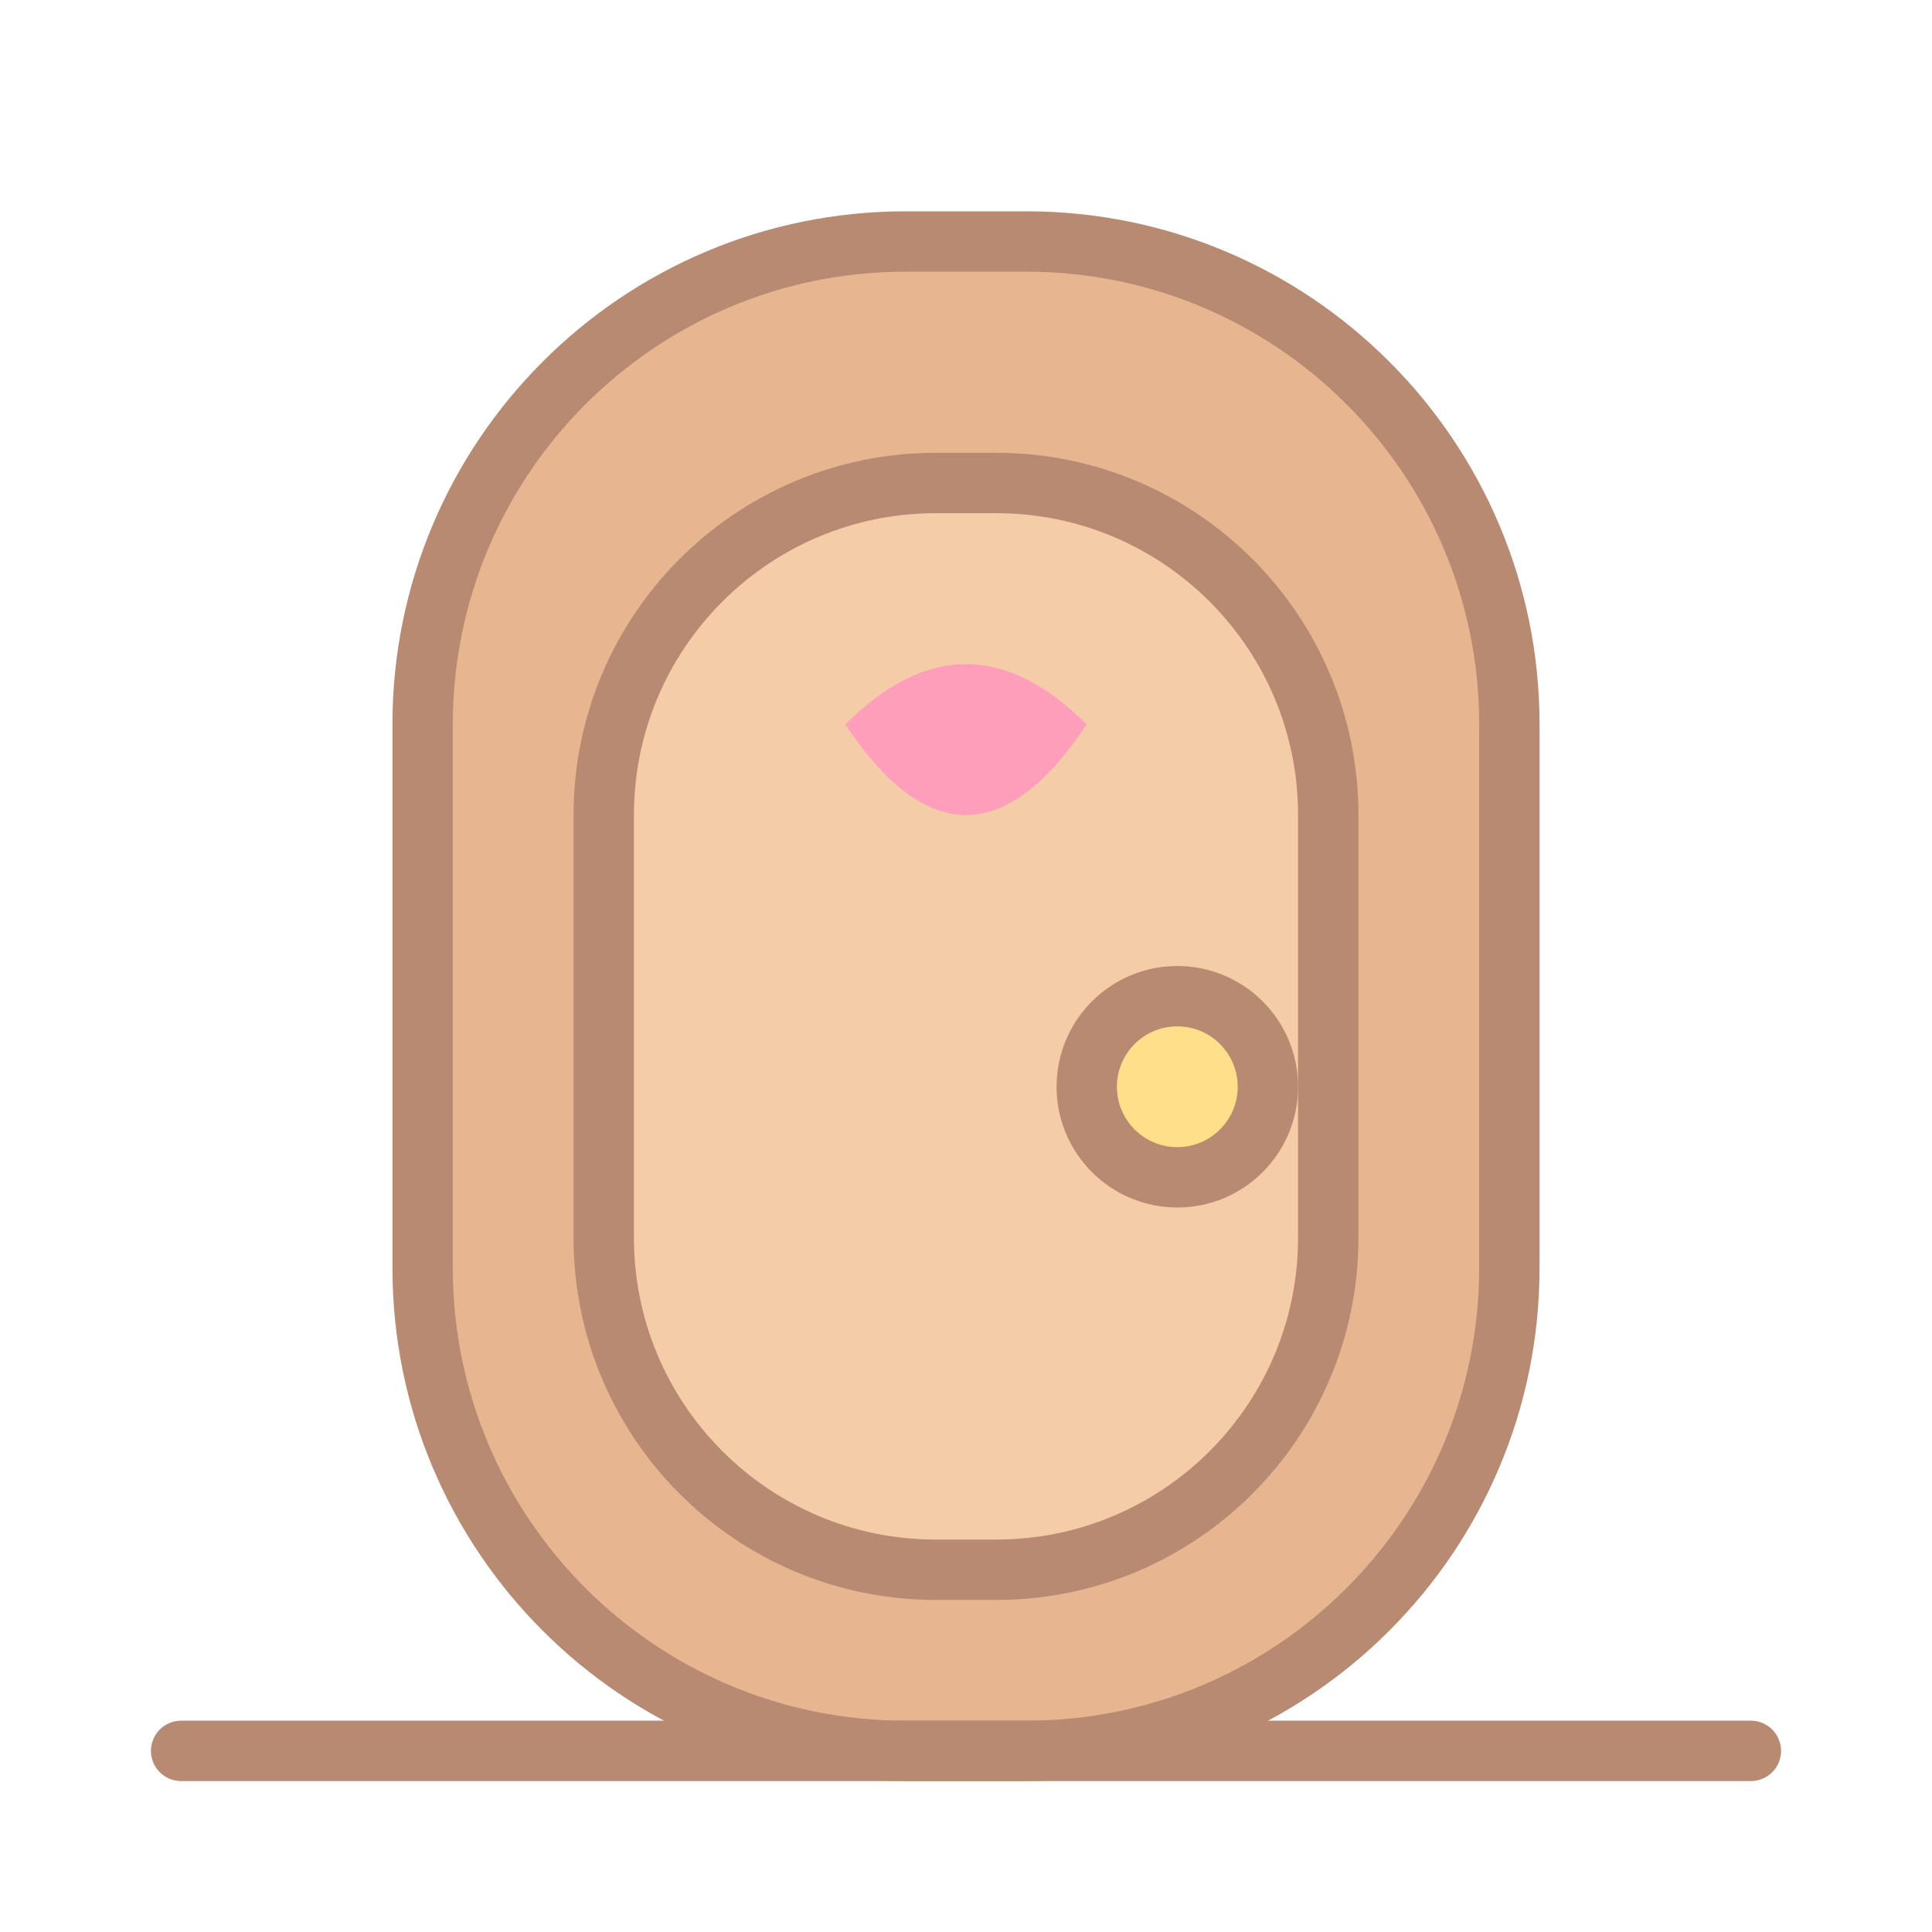
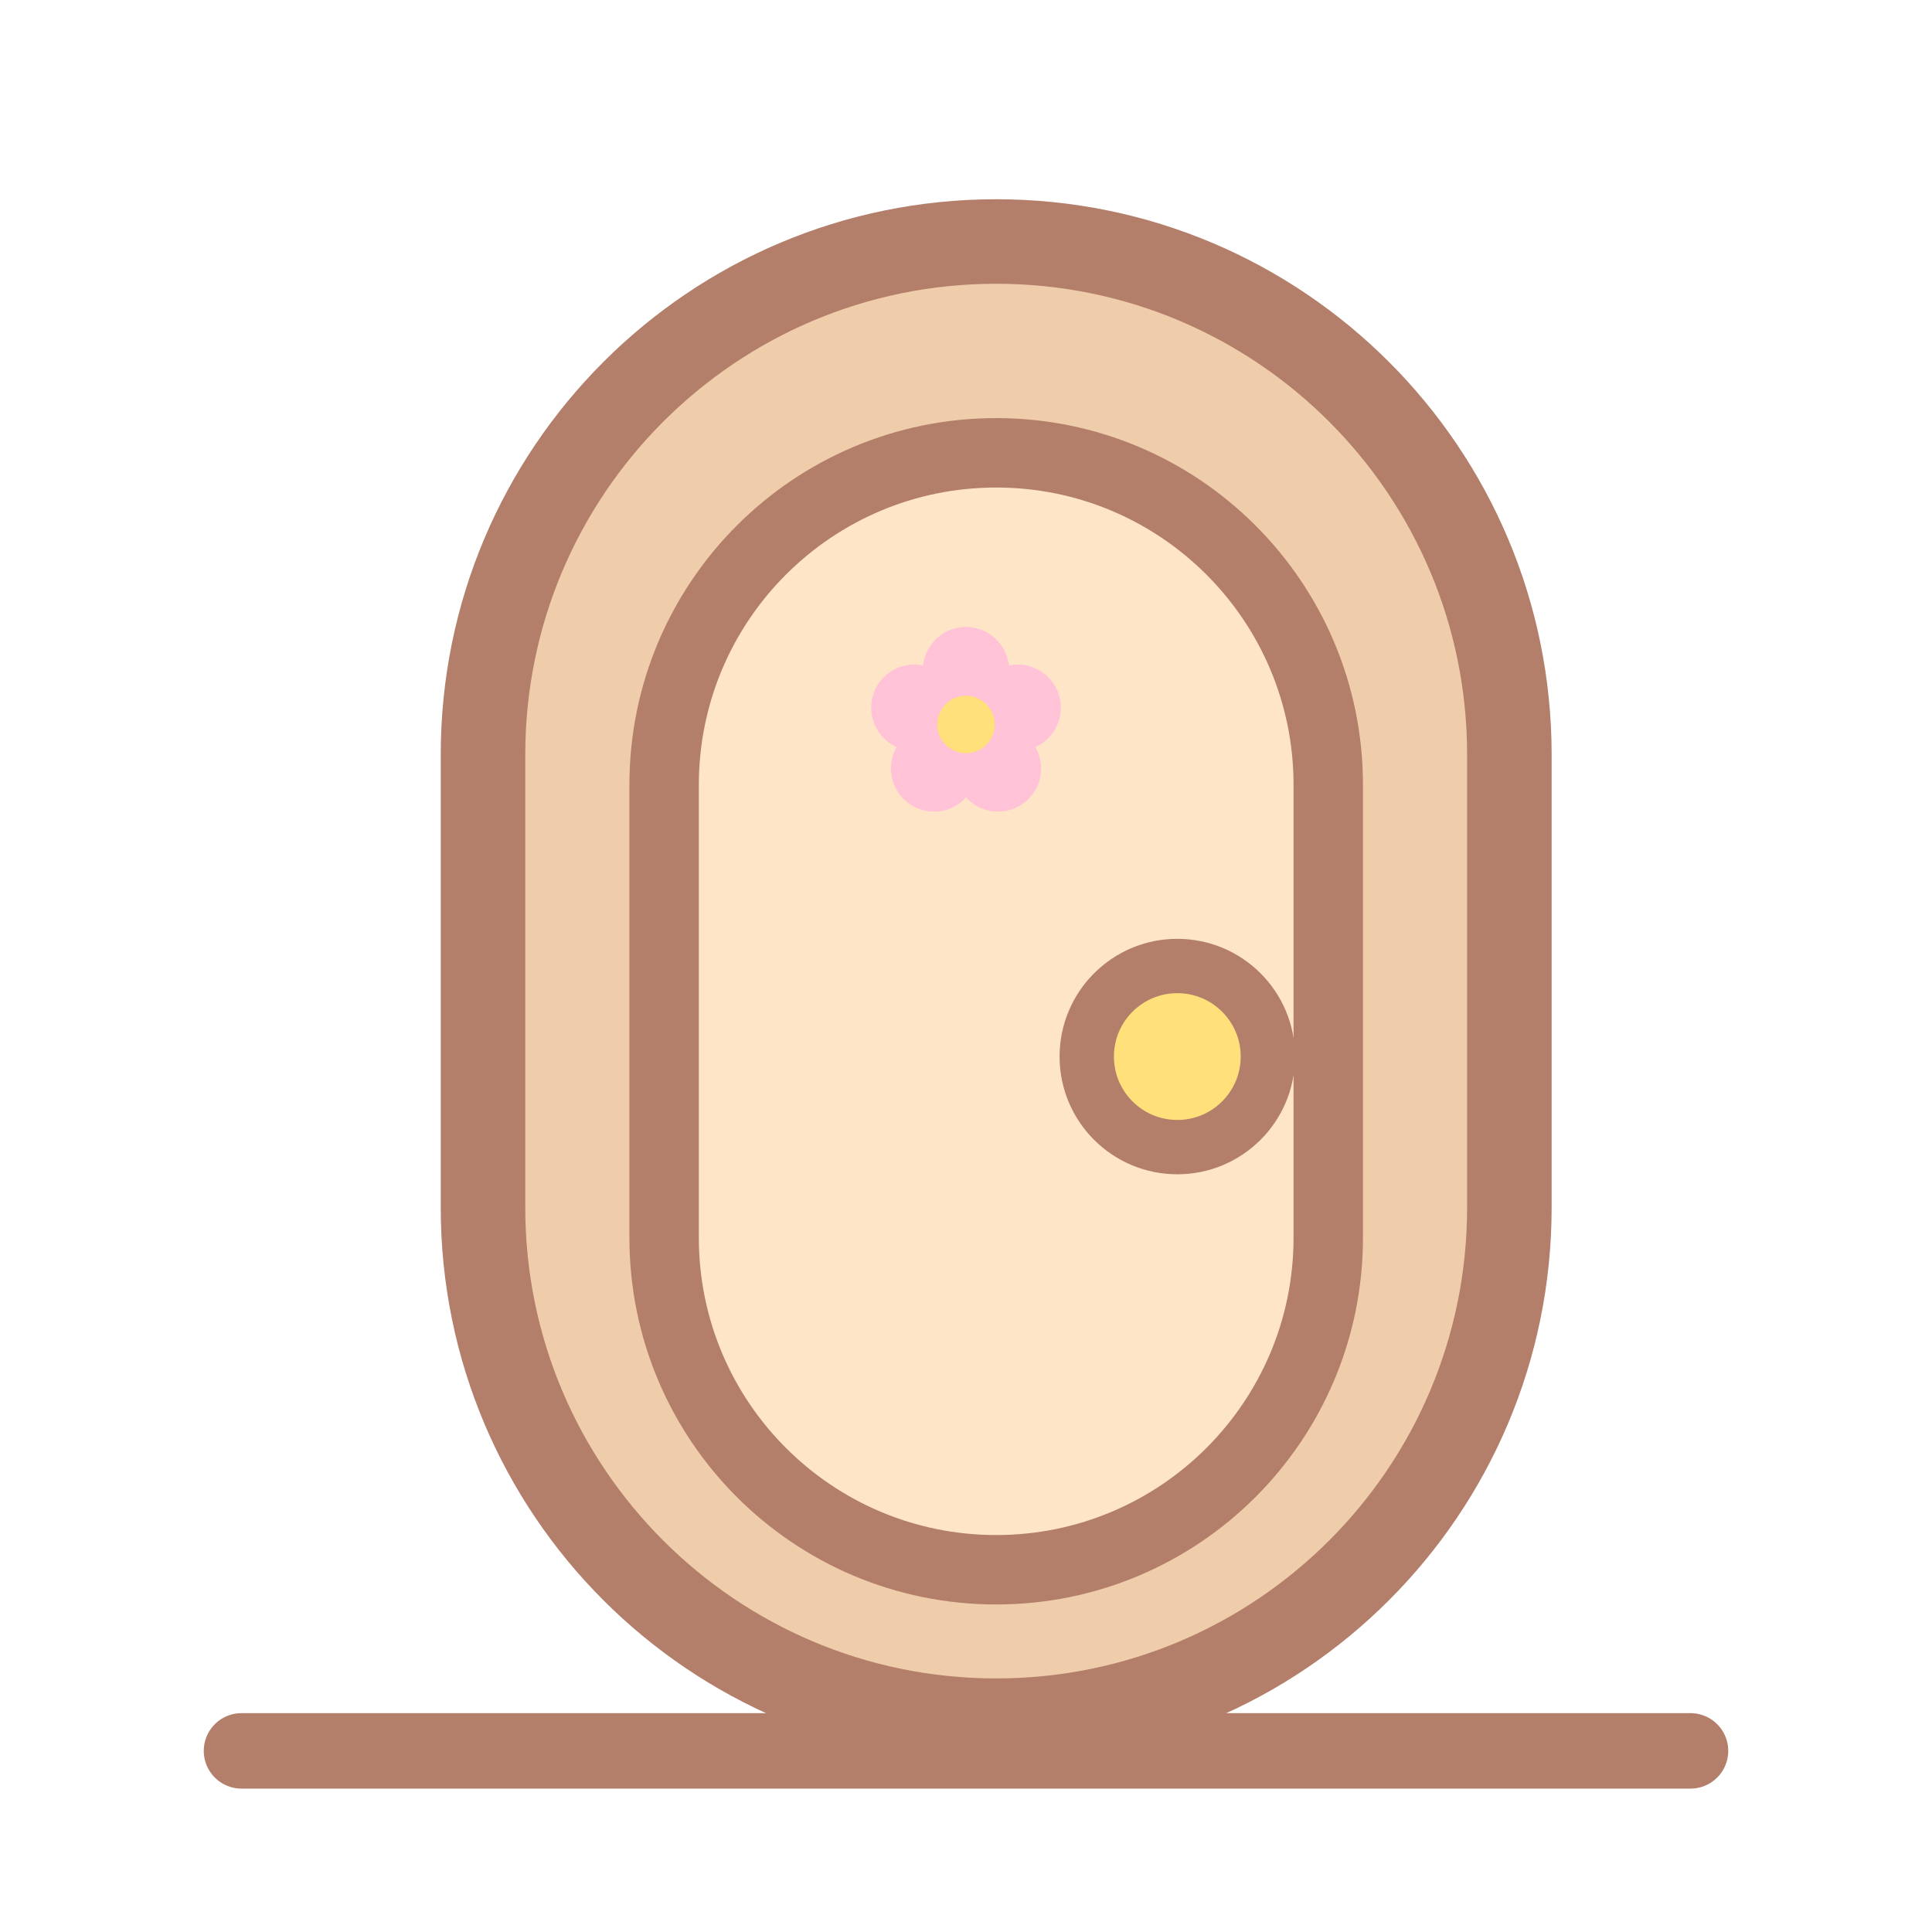
- <svg xmlns="http://www.w3.org/2000/svg" viewBox="0 0 64 64" fill="none">
-   <rect x="14" y="8" width="36" height="50" rx="16" fill="#E7B58F" stroke="#B98A72" stroke-width="2" stroke-linejoin="round" stroke-linecap="round" />
-   <rect x="20" y="16" width="24" height="36" rx="11" fill="#F4CDA8" stroke="#B98A72" stroke-width="2" stroke-linejoin="round" stroke-linecap="round" />
-   <circle cx="39" cy="36" r="3" fill="#FFE08A" stroke="#B98A72" stroke-width="2" stroke-linejoin="round" stroke-linecap="round" />
-   <path d="M6 58 H58" stroke="#B98A72" stroke-width="2" stroke-linejoin="round" stroke-linecap="round" />
-   <path d="M28 24 q4 -4 8 0 q-4 6 -8 0" fill="#FF9EBB" />
+ <svg xmlns="http://www.w3.org/2000/svg" viewBox="0 0 64 64" fill="none" stroke-linecap="round" stroke-linejoin="round">
+   <path d="M8 58 H56" fill="none" stroke="#B37E6A" stroke-width="2.5" />
+   <rect x="16" y="8" width="34" height="49" rx="17" fill="#EFCDAA" stroke="#B37E6A" stroke-width="2.8" />
+   <rect x="22" y="15" width="22" height="37" rx="11" fill="#FFE5C8" stroke="#B37E6A" stroke-width="2.3" />
+   <ellipse cx="39" cy="35" rx="3" ry="3" fill="#FFE07A" stroke="#B37E6A" stroke-width="1.8" />
+   <ellipse cx="32.0" cy="22.198" rx="1.428" ry="1.428" fill="#FFC2D6" stroke="#B37E6A" stroke-width="0" />
+   <ellipse cx="33.714" cy="23.443" rx="1.428" ry="1.428" fill="#FFC2D6" stroke="#B37E6A" stroke-width="0" />
+   <ellipse cx="33.059" cy="25.458" rx="1.428" ry="1.428" fill="#FFC2D6" stroke="#B37E6A" stroke-width="0" />
+   <ellipse cx="30.941" cy="25.458" rx="1.428" ry="1.428" fill="#FFC2D6" stroke="#B37E6A" stroke-width="0" />
+   <ellipse cx="30.286" cy="23.443" rx="1.428" ry="1.428" fill="#FFC2D6" stroke="#B37E6A" stroke-width="0" />
+   <ellipse cx="32" cy="24" rx="0.952" ry="0.952" fill="#FFE07A" stroke="#B37E6A" stroke-width="0.0" />
</svg>
